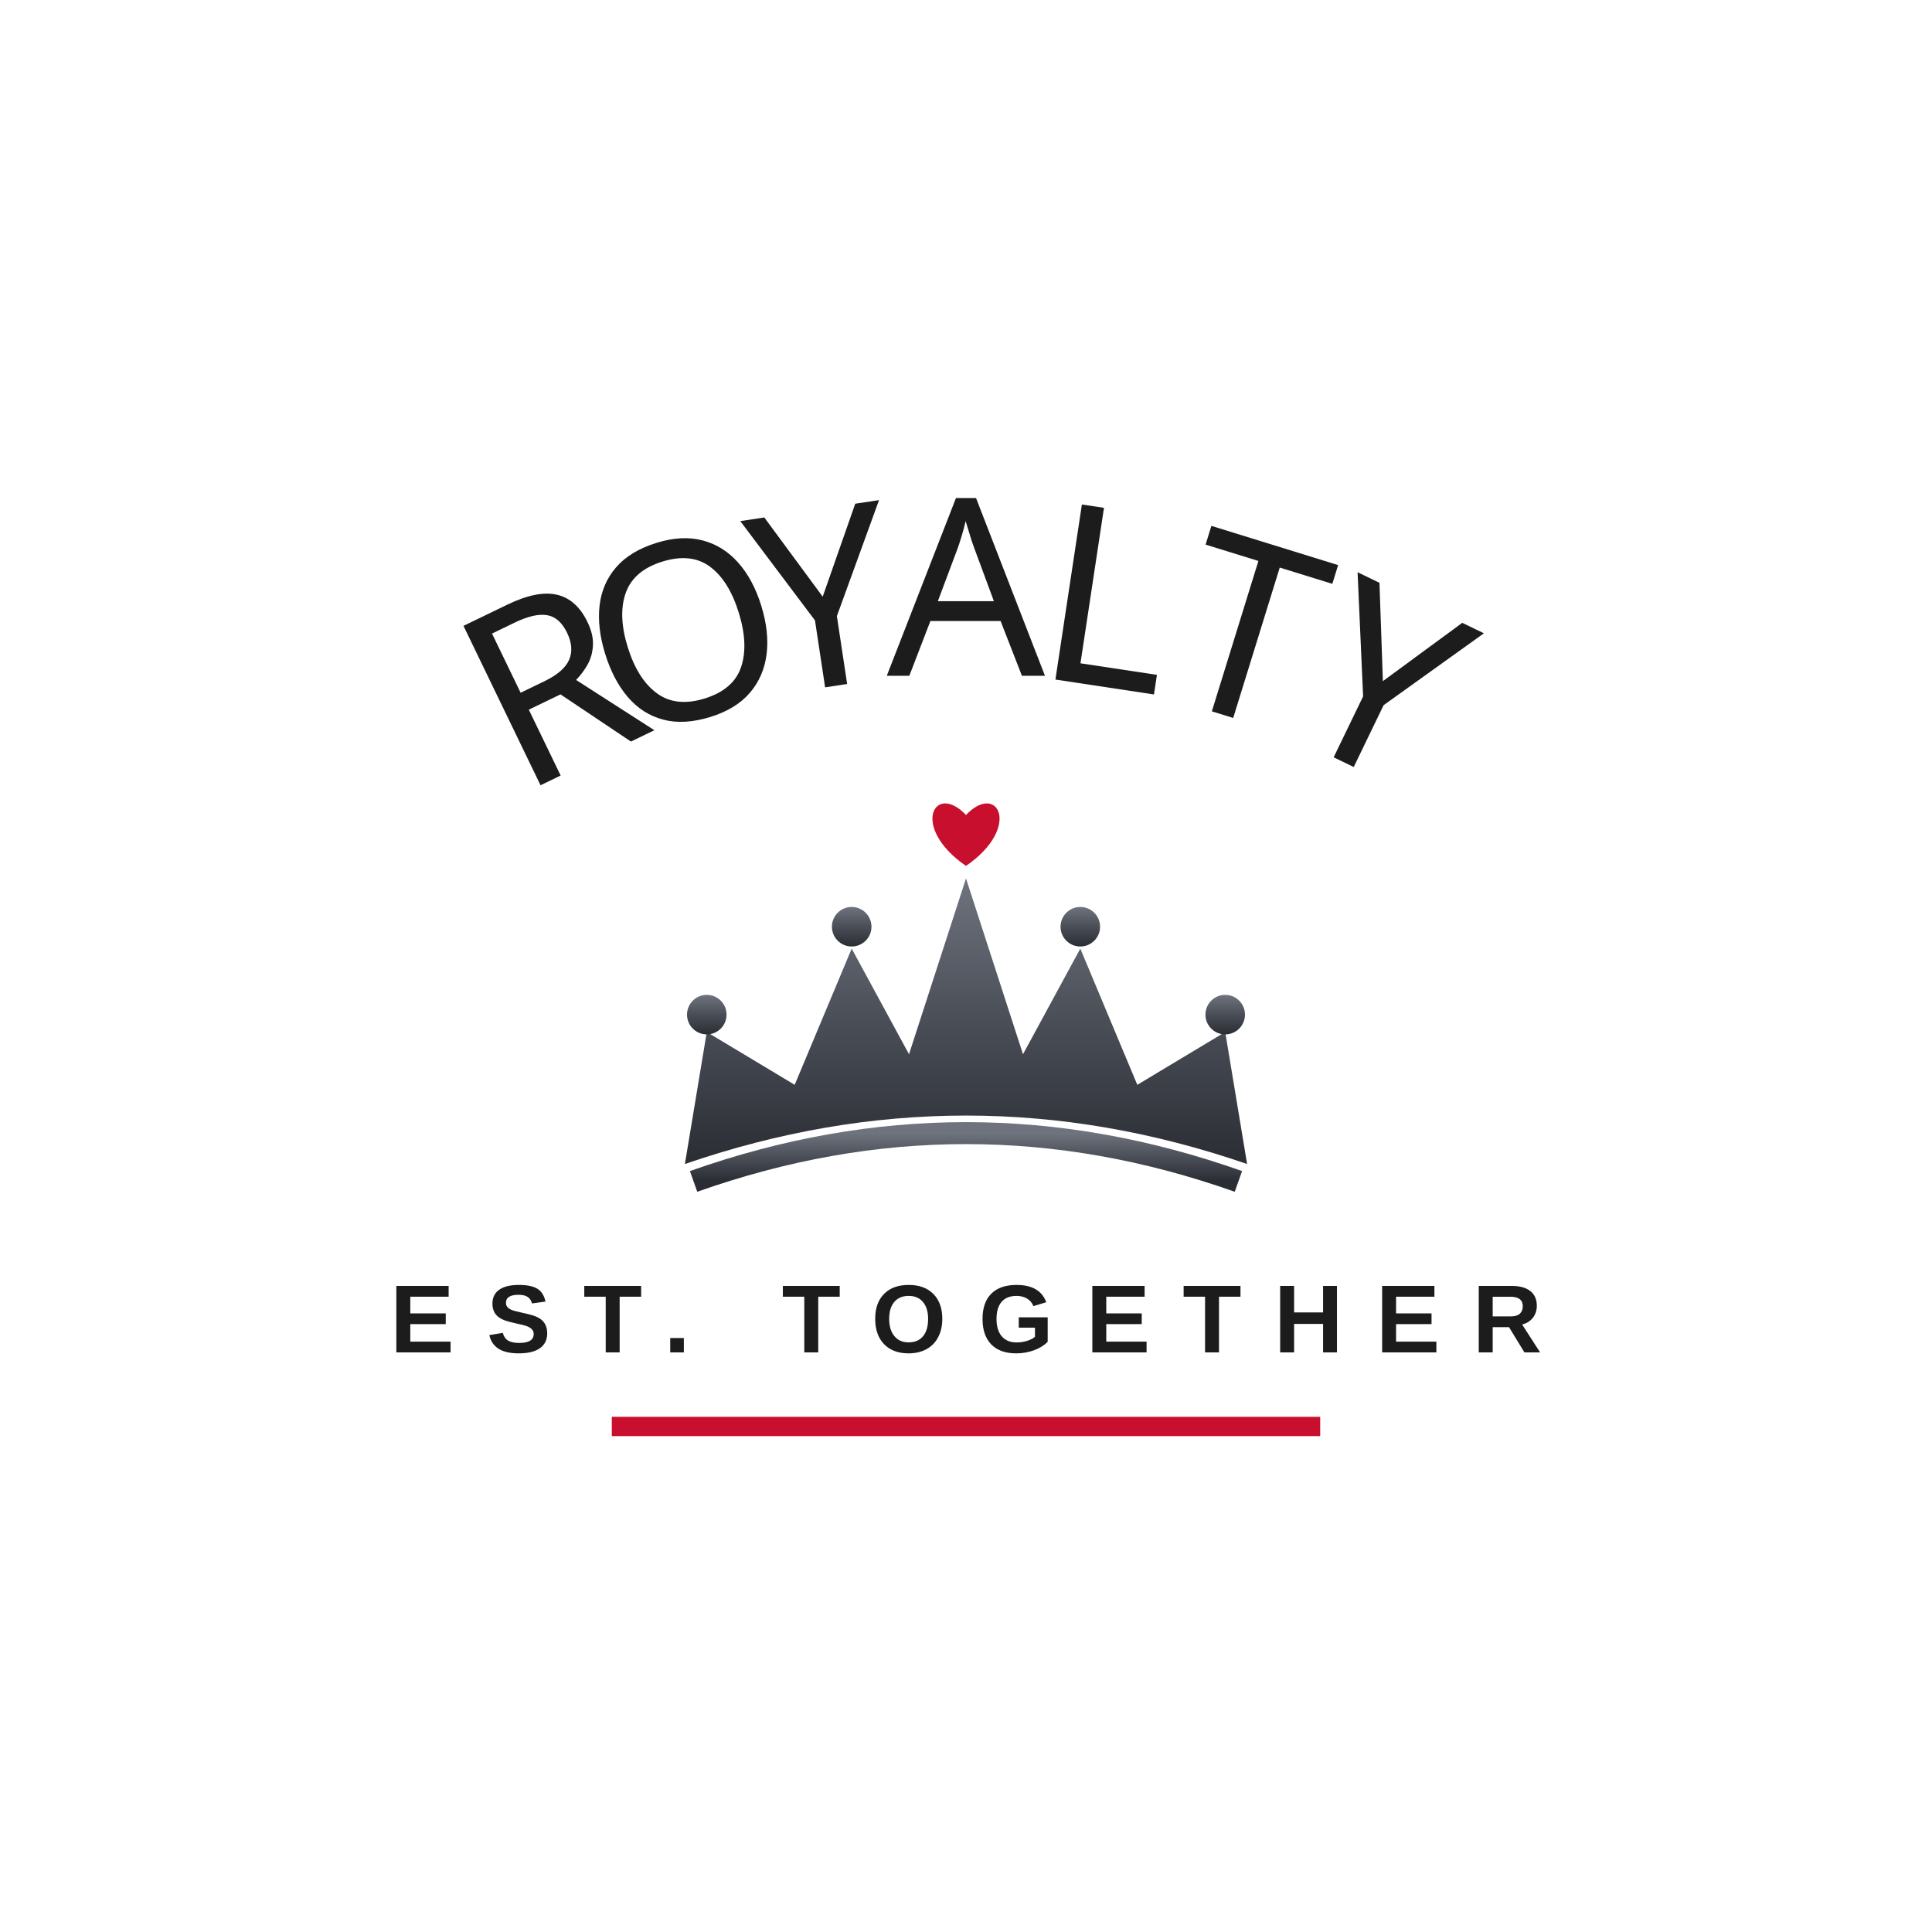
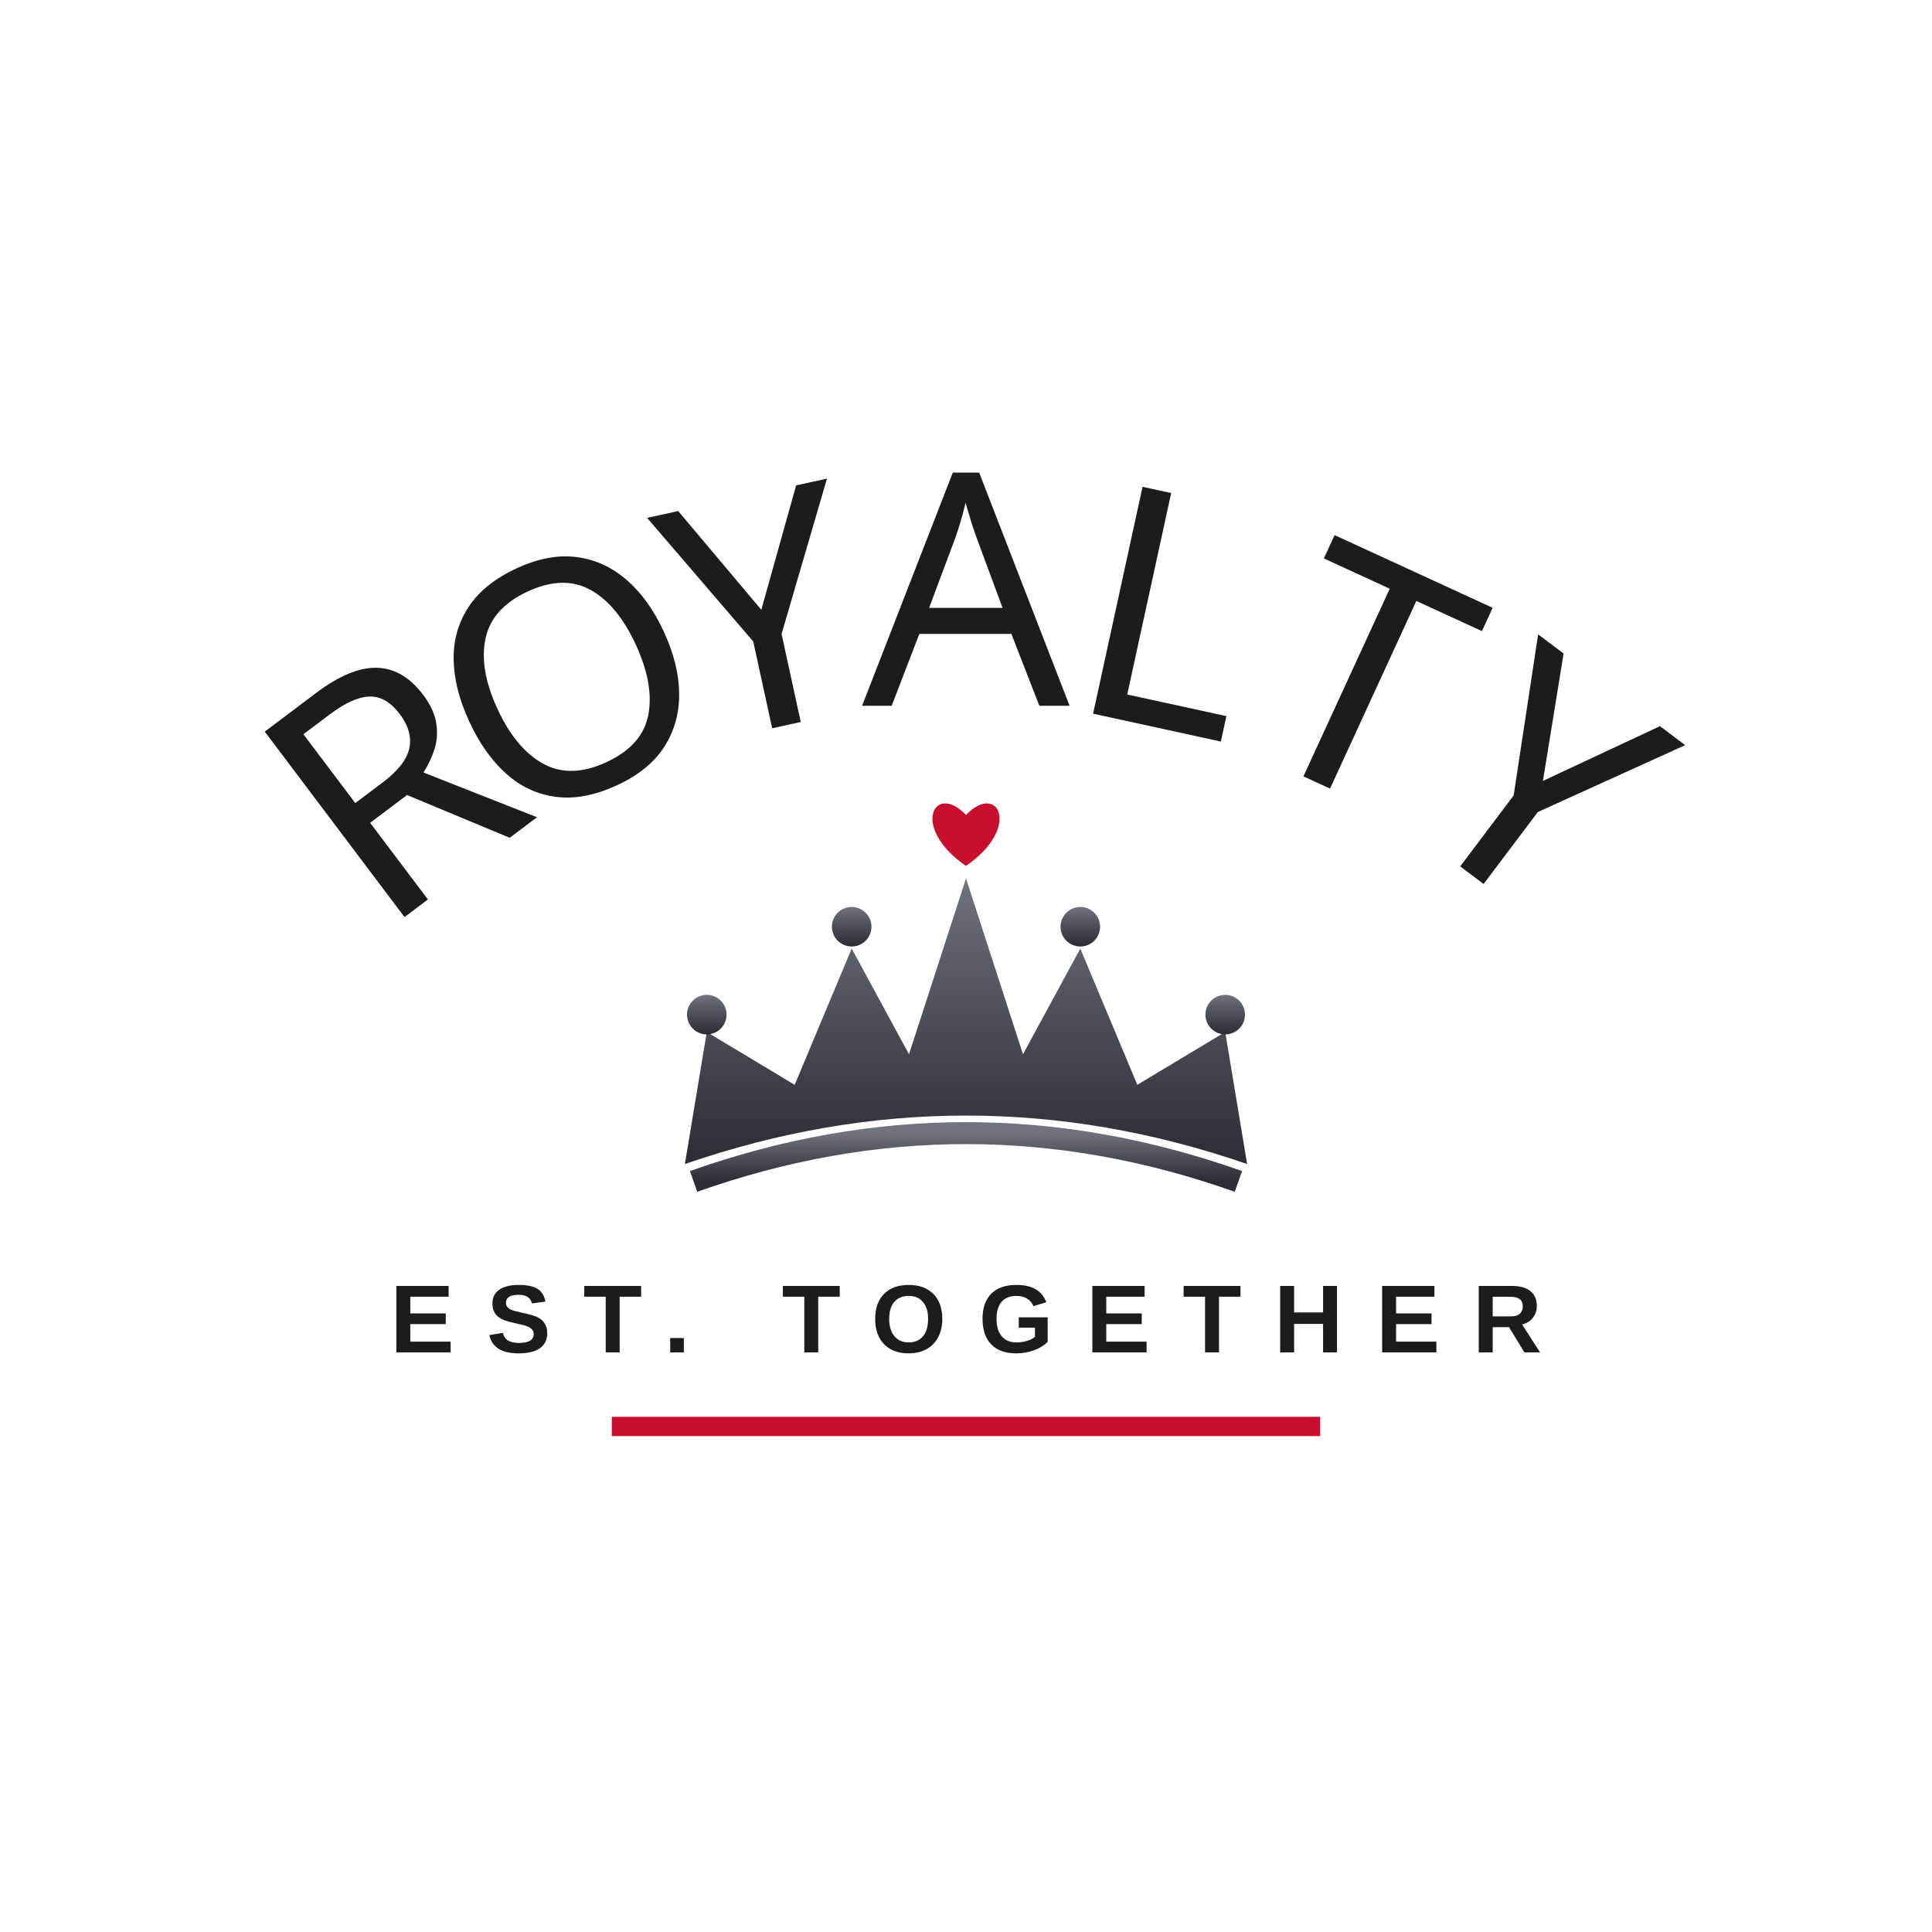
<svg xmlns="http://www.w3.org/2000/svg" width="600" height="600" viewBox="0 0 600 600">
  <defs>
    <linearGradient id="gold" x1="0" y1="0" x2="0" y2="1">
      <stop offset="0" stop-color="#FFE9A3" />
      <stop offset="0.45" stop-color="#E2B44C" />
      <stop offset="1" stop-color="#A9781F" />
    </linearGradient>
    <linearGradient id="silver" x1="0" y1="0" x2="0" y2="1">
      <stop offset="0" stop-color="#FFFFFF" />
      <stop offset="0.5" stop-color="#C9CCD3" />
      <stop offset="1" stop-color="#8B8F99" />
    </linearGradient>
    <linearGradient id="goldDark" x1="0" y1="0" x2="0" y2="1">
      <stop offset="0" stop-color="#C08A1E" />
      <stop offset="0.5" stop-color="#8F6410" />
      <stop offset="1" stop-color="#5E3F06" />
    </linearGradient>
    <linearGradient id="silverDark" x1="0" y1="0" x2="0" y2="1">
      <stop offset="0" stop-color="#6E737D" />
      <stop offset="0.5" stop-color="#4A4E57" />
      <stop offset="1" stop-color="#2A2D33" />
    </linearGradient>
  </defs>
-   <text x="169.7" y="209.8" transform="rotate(-25.8 169.7 209.8)" text-anchor="middle" dominant-baseline="central" font-family="Impact, 'Arial Black', sans-serif" font-size="77" fill="#1C1C1C">R</text>
-   <text x="211.5" y="193.4" transform="rotate(-17.2 211.5 193.4)" text-anchor="middle" dominant-baseline="central" font-family="Impact, 'Arial Black', sans-serif" font-size="77" fill="#1C1C1C">O</text>
-   <text x="255.2" y="183.4" transform="rotate(-8.6 255.2 183.4)" text-anchor="middle" dominant-baseline="central" font-family="Impact, 'Arial Black', sans-serif" font-size="77" fill="#1C1C1C">Y</text>
-   <text x="300.0" y="180.0" transform="rotate(0.0 300.0 180.0)" text-anchor="middle" dominant-baseline="central" font-family="Impact, 'Arial Black', sans-serif" font-size="77" fill="#1C1C1C">A</text>
-   <text x="344.8" y="183.4" transform="rotate(8.6 344.8 183.4)" text-anchor="middle" dominant-baseline="central" font-family="Impact, 'Arial Black', sans-serif" font-size="77" fill="#1C1C1C">L</text>
-   <text x="388.5" y="193.4" transform="rotate(17.2 388.5 193.4)" text-anchor="middle" dominant-baseline="central" font-family="Impact, 'Arial Black', sans-serif" font-size="77" fill="#1C1C1C">T</text>
-   <text x="430.3" y="209.8" transform="rotate(25.8 430.3 209.8)" text-anchor="middle" dominant-baseline="central" font-family="Impact, 'Arial Black', sans-serif" font-size="77" fill="#1C1C1C">Y</text>
+   <text x="119.3" y="240.5" transform="rotate(-37.0 119.3 240.5)" text-anchor="middle" dominant-baseline="central" font-family="Impact, 'Arial Black', sans-serif" font-size="101" fill="#1C1C1C">R</text>
+   <text x="174.7" y="207.4" transform="rotate(-24.7 174.7 207.4)" text-anchor="middle" dominant-baseline="central" font-family="Impact, 'Arial Black', sans-serif" font-size="101" fill="#1C1C1C">O</text>
+   <text x="235.9" y="186.9" transform="rotate(-12.3 235.9 186.9)" text-anchor="middle" dominant-baseline="central" font-family="Impact, 'Arial Black', sans-serif" font-size="101" fill="#1C1C1C">Y</text>
+   <text x="300.0" y="180.0" transform="rotate(0.0 300.0 180.0)" text-anchor="middle" dominant-baseline="central" font-family="Impact, 'Arial Black', sans-serif" font-size="101" fill="#1C1C1C">A</text>
+   <text x="364.1" y="186.9" transform="rotate(12.3 364.1 186.9)" text-anchor="middle" dominant-baseline="central" font-family="Impact, 'Arial Black', sans-serif" font-size="101" fill="#1C1C1C">L</text>
+   <text x="425.3" y="207.4" transform="rotate(24.7 425.3 207.4)" text-anchor="middle" dominant-baseline="central" font-family="Impact, 'Arial Black', sans-serif" font-size="101" fill="#1C1C1C">T</text>
+   <text x="480.7" y="240.5" transform="rotate(37.0 480.7 240.5)" text-anchor="middle" dominant-baseline="central" font-family="Impact, 'Arial Black', sans-serif" font-size="101" fill="#1C1C1C">Y</text>
  <path d="M212.7 361.5 Q300.0 331.4 387.3 361.5 L380.5 320.5 L353.2 336.9 L335.5 294.6     L317.7 327.4 L300.0 272.8 L282.3 327.4 L264.5 294.6 L246.8 336.9 L219.5 320.5 Z" fill="url(#silverDark)" />
  <path d="M215.4 366.9 Q300.0 336.9 384.6 366.9" fill="none" stroke="url(#silverDark)" stroke-width="6.821" />
  <path d="M300 268.922 C 282.538 256.917, 290.178 242.729, 300 253.097     C 309.822 242.729, 317.462 256.917, 300 268.922 Z" fill="#C8102E" />
  <circle cx="264.5" cy="287.8" r="6.139" fill="url(#silverDark)" />
  <circle cx="335.5" cy="287.8" r="6.139" fill="url(#silverDark)" />
  <circle cx="219.5" cy="315.1" r="6.139" fill="url(#silverDark)" />
  <circle cx="380.5" cy="315.1" r="6.139" fill="url(#silverDark)" />
  <text x="300" y="420" text-anchor="middle" font-family="Arial, Helvetica, sans-serif" font-weight="bold" font-size="30" letter-spacing="10" fill="#1C1C1C">EST. TOGETHER</text>
  <rect x="190" y="440" width="220" height="6" fill="#C8102E" />
</svg>
